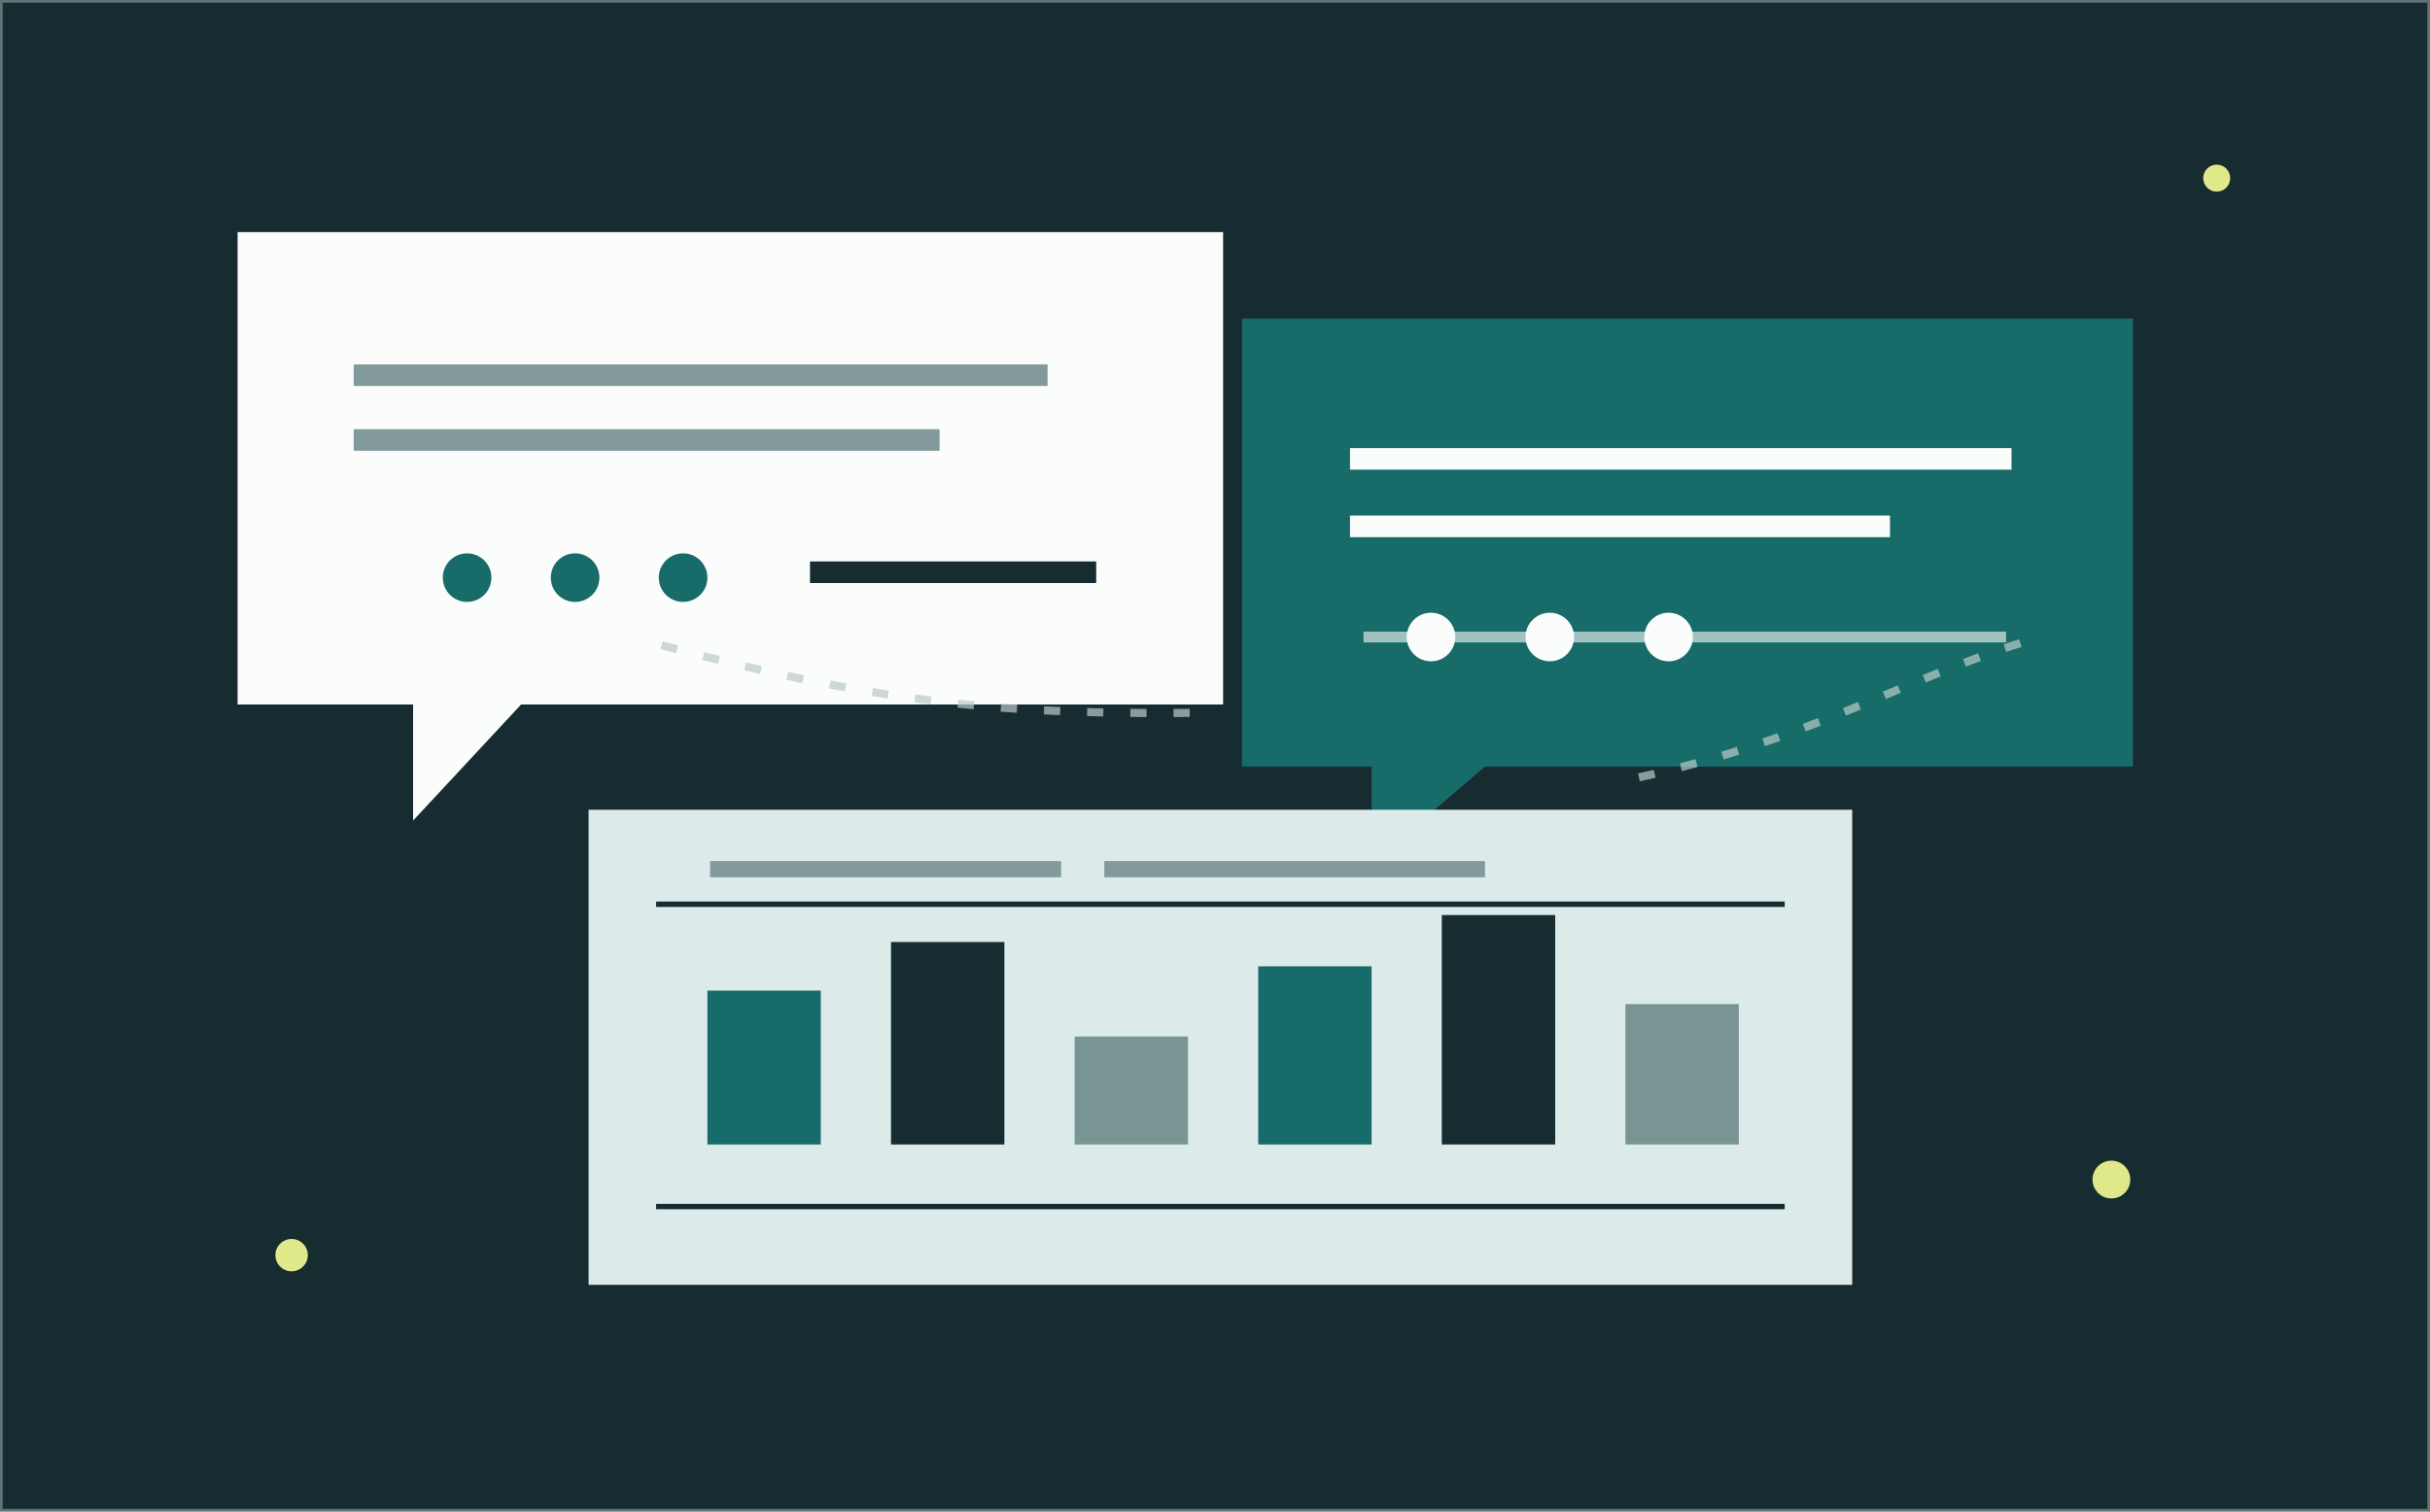
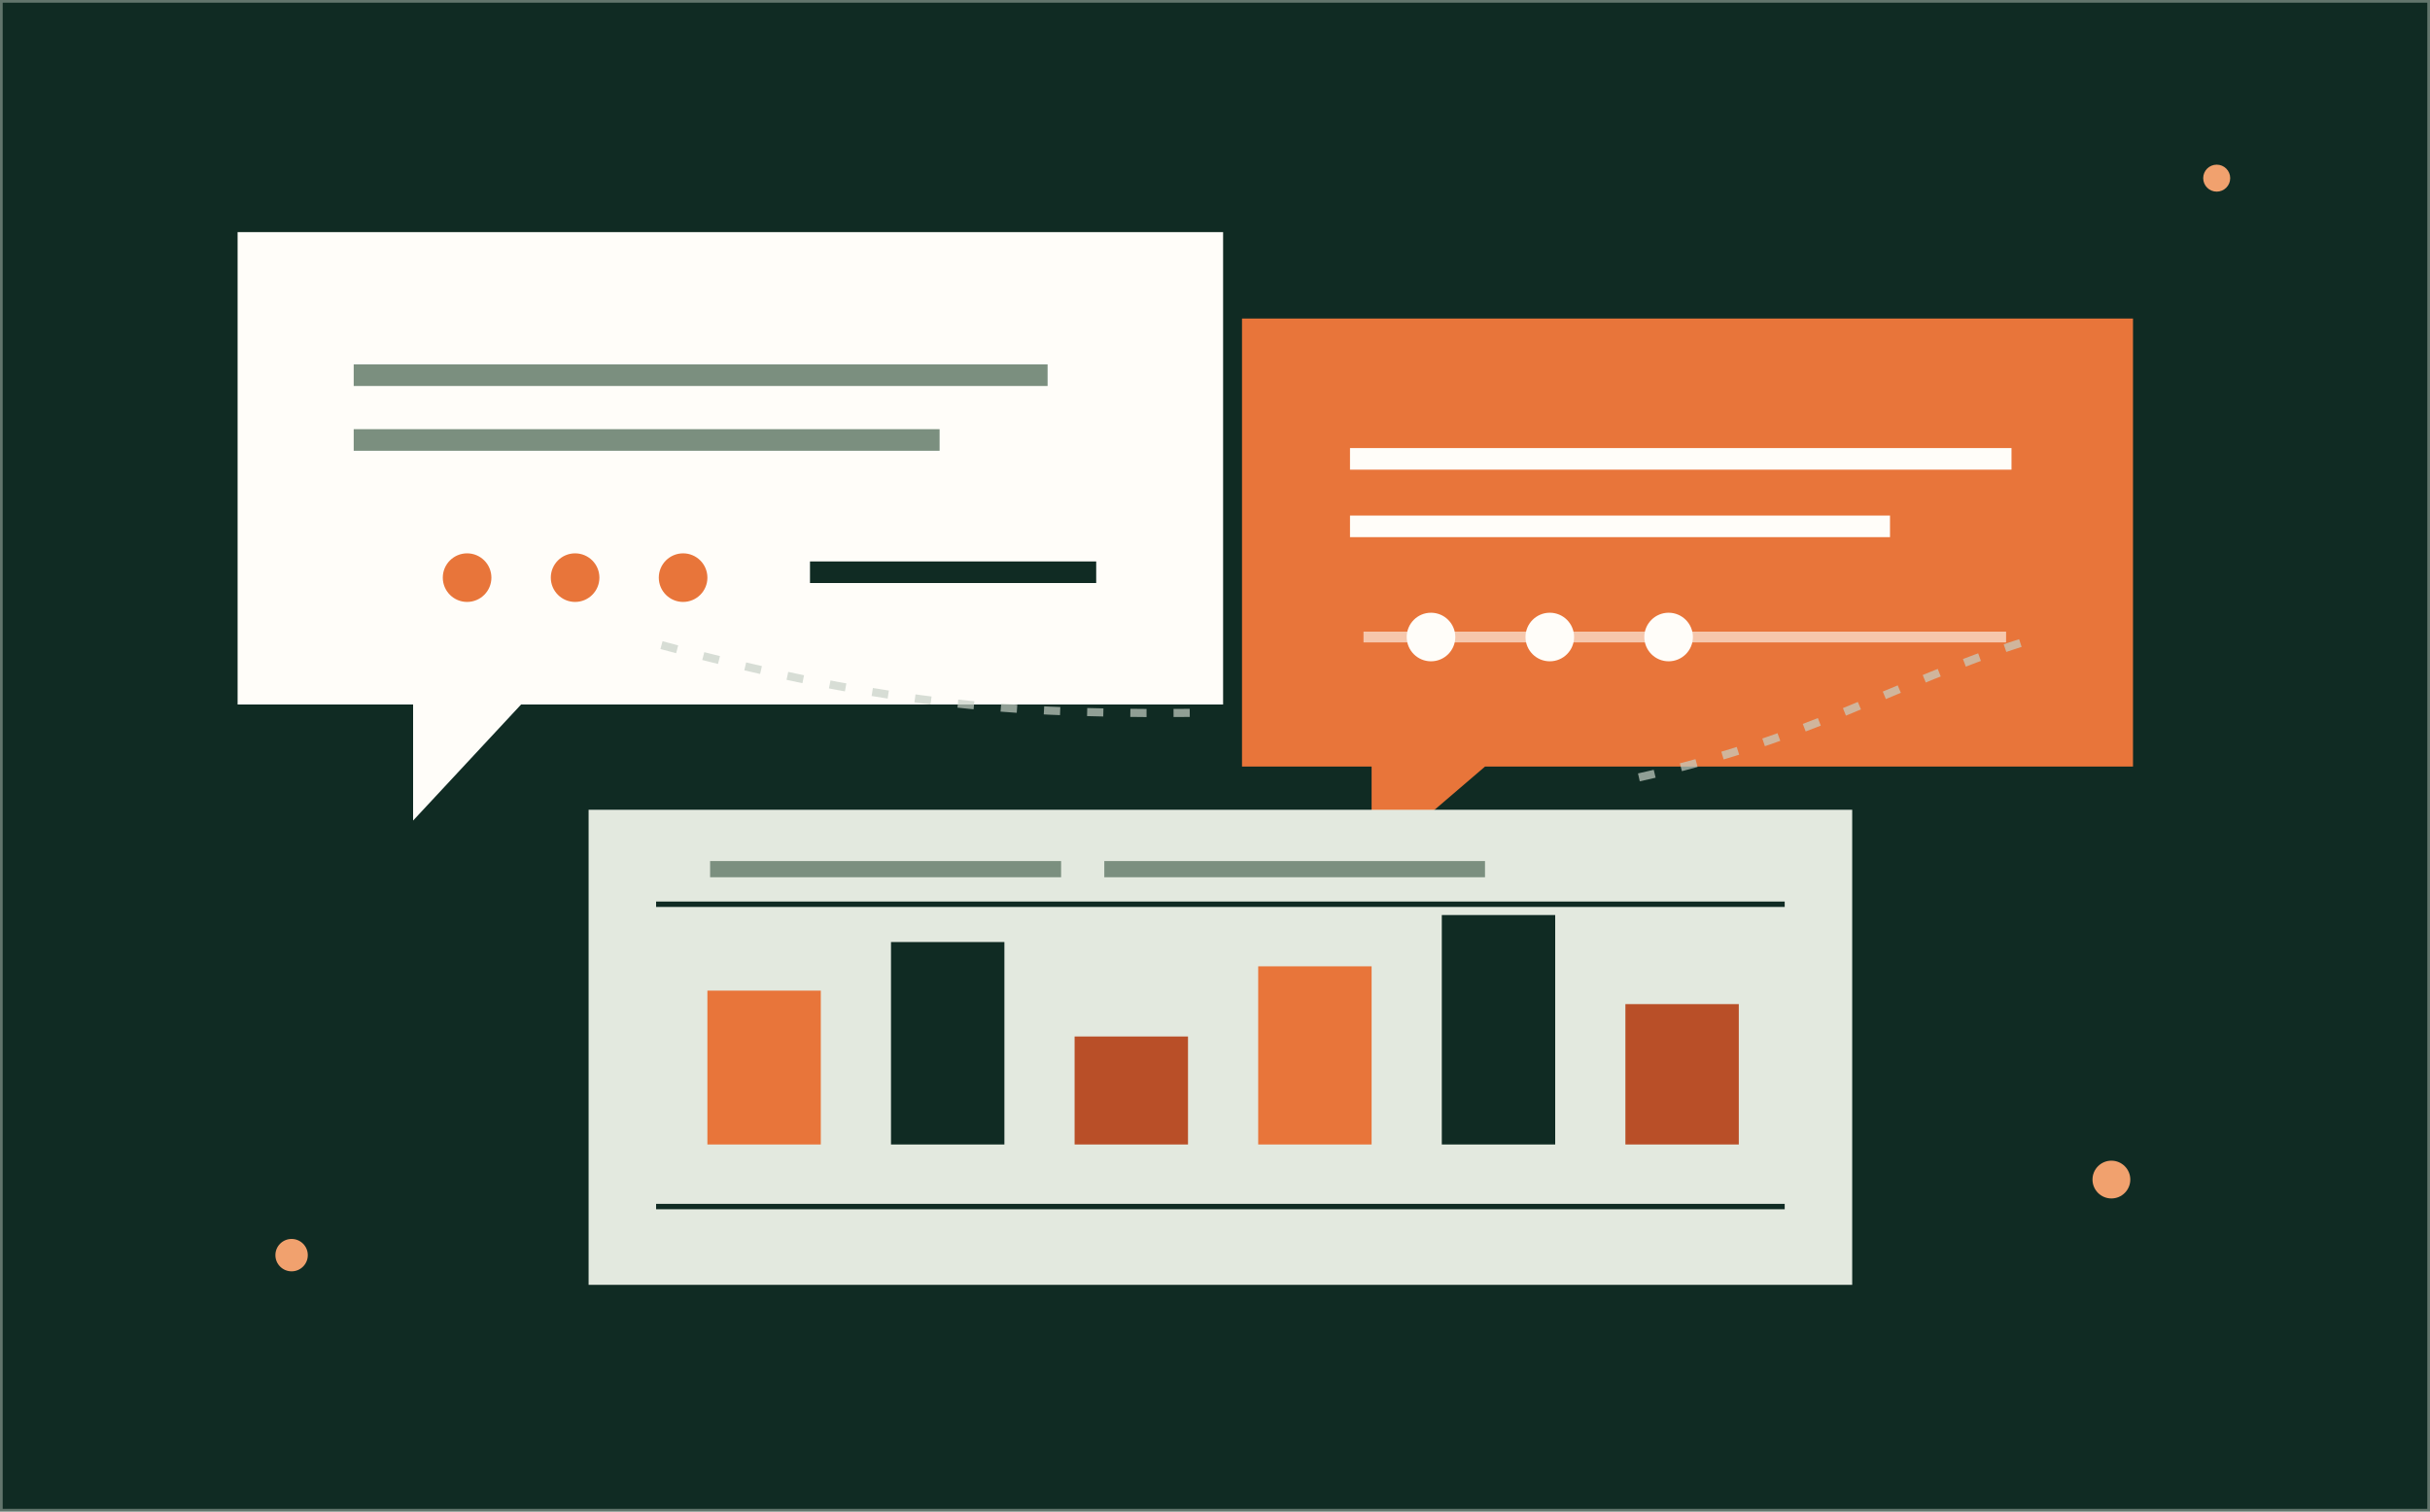
<svg xmlns="http://www.w3.org/2000/svg" viewBox="0 0 900 560" role="img" aria-label="고객 의견 분류와 이슈 분석을 표현한 편집 디자인 일러스트">
-   <rect width="900" height="560" fill="#172c31" />
-   <path d="M0 0H900V560H0Z" fill="none" stroke="#b9cbca" stroke-opacity=".45" stroke-width="2" />
+   <rect width="900" height="560" fill="#102b23" />
+   <path d="M0 0H900V560H0Z" fill="none" stroke="#c7d0c6" stroke-opacity=".45" stroke-width="2" />
  <g transform="translate(88 86)">
-     <path d="M0 0H365V175H105L65 218V175H0Z" fill="#fbfdfc" />
-     <path d="M43 53H300M43 77H260" stroke="#829a9c" stroke-width="8" />
-     <circle cx="85" cy="128" r="9" fill="#176b68" />
-     <circle cx="125" cy="128" r="9" fill="#176b68" />
-     <circle cx="165" cy="128" r="9" fill="#176b68" />
-     <path d="M212 126H318" stroke="#172c31" stroke-width="8" />
+     <path d="M0 0H365V175H105L65 218V175H0Z" fill="#fffdf9" />
+     <path d="M43 53H300M43 77H260" stroke="#7b8f7f" stroke-width="8" />
+     <circle cx="85" cy="128" r="9" fill="#e8753a" />
+     <circle cx="125" cy="128" r="9" fill="#e8753a" />
+     <circle cx="165" cy="128" r="9" fill="#e8753a" />
+     <path d="M212 126H318" stroke="#102b23" stroke-width="8" />
  </g>
  <g transform="translate(460 118)">
-     <path d="M0 0H330V166H90L48 202V166H0Z" fill="#176b68" />
-     <path d="M40 52H285M40 77H240" stroke="#fbfdfc" stroke-width="8" />
-     <path d="M45 118H283" stroke="#fbfdfc" stroke-opacity=".6" stroke-width="4" />
-     <g fill="#fbfdfc">
+     <path d="M0 0H330V166H90L48 202V166H0Z" fill="#e8753a" />
+     <path d="M40 52H285M40 77H240" stroke="#fffdf9" stroke-width="8" />
+     <path d="M45 118H283" stroke="#fffdf9" stroke-opacity=".6" stroke-width="4" />
+     <g fill="#fffdf9">
      <circle cx="70" cy="118" r="9" />
      <circle cx="114" cy="118" r="9" />
      <circle cx="158" cy="118" r="9" />
    </g>
  </g>
  <g transform="translate(218 300)">
-     <rect width="468" height="176" fill="#dcebea" />
-     <path d="M25 35H443M25 147H443" stroke="#172c31" stroke-width="2" />
+     <rect width="468" height="176" fill="#e3e9df" />
+     <path d="M25 35H443M25 147H443" stroke="#102b23" stroke-width="2" />
    <g>
-       <rect x="44" y="67" width="42" height="57" fill="#176b68" />
-       <rect x="112" y="49" width="42" height="75" fill="#172c31" />
-       <rect x="180" y="84" width="42" height="40" fill="#789594" />
-       <rect x="248" y="58" width="42" height="66" fill="#176b68" />
-       <rect x="316" y="39" width="42" height="85" fill="#172c31" />
-       <rect x="384" y="72" width="42" height="52" fill="#789594" />
+       <rect x="44" y="67" width="42" height="57" fill="#e8753a" />
+       <rect x="112" y="49" width="42" height="75" fill="#102b23" />
+       <rect x="180" y="84" width="42" height="40" fill="#b94f28" />
+       <rect x="248" y="58" width="42" height="66" fill="#e8753a" />
+       <rect x="316" y="39" width="42" height="85" fill="#102b23" />
+       <rect x="384" y="72" width="42" height="52" fill="#b94f28" />
    </g>
-     <path d="M45 22H175M191 22H332" stroke="#829a9c" stroke-width="6" />
+     <path d="M45 22H175M191 22H332" stroke="#7b8f7f" stroke-width="6" />
  </g>
-   <g fill="#dfe98a">
+   <g fill="#f1a16e">
    <circle cx="782" cy="437" r="7" />
    <circle cx="108" cy="465" r="6" />
    <circle cx="821" cy="66" r="5" />
  </g>
-   <path d="M245 239C330 262 380 265 450 264M607 288C670 274 702 253 749 238" fill="none" stroke="#b9cbca" stroke-opacity=".7" stroke-width="3" stroke-dasharray="6 10" />
+   <path d="M245 239C330 262 380 265 450 264M607 288C670 274 702 253 749 238" fill="none" stroke="#c7d0c6" stroke-opacity=".7" stroke-width="3" stroke-dasharray="6 10" />
</svg>
